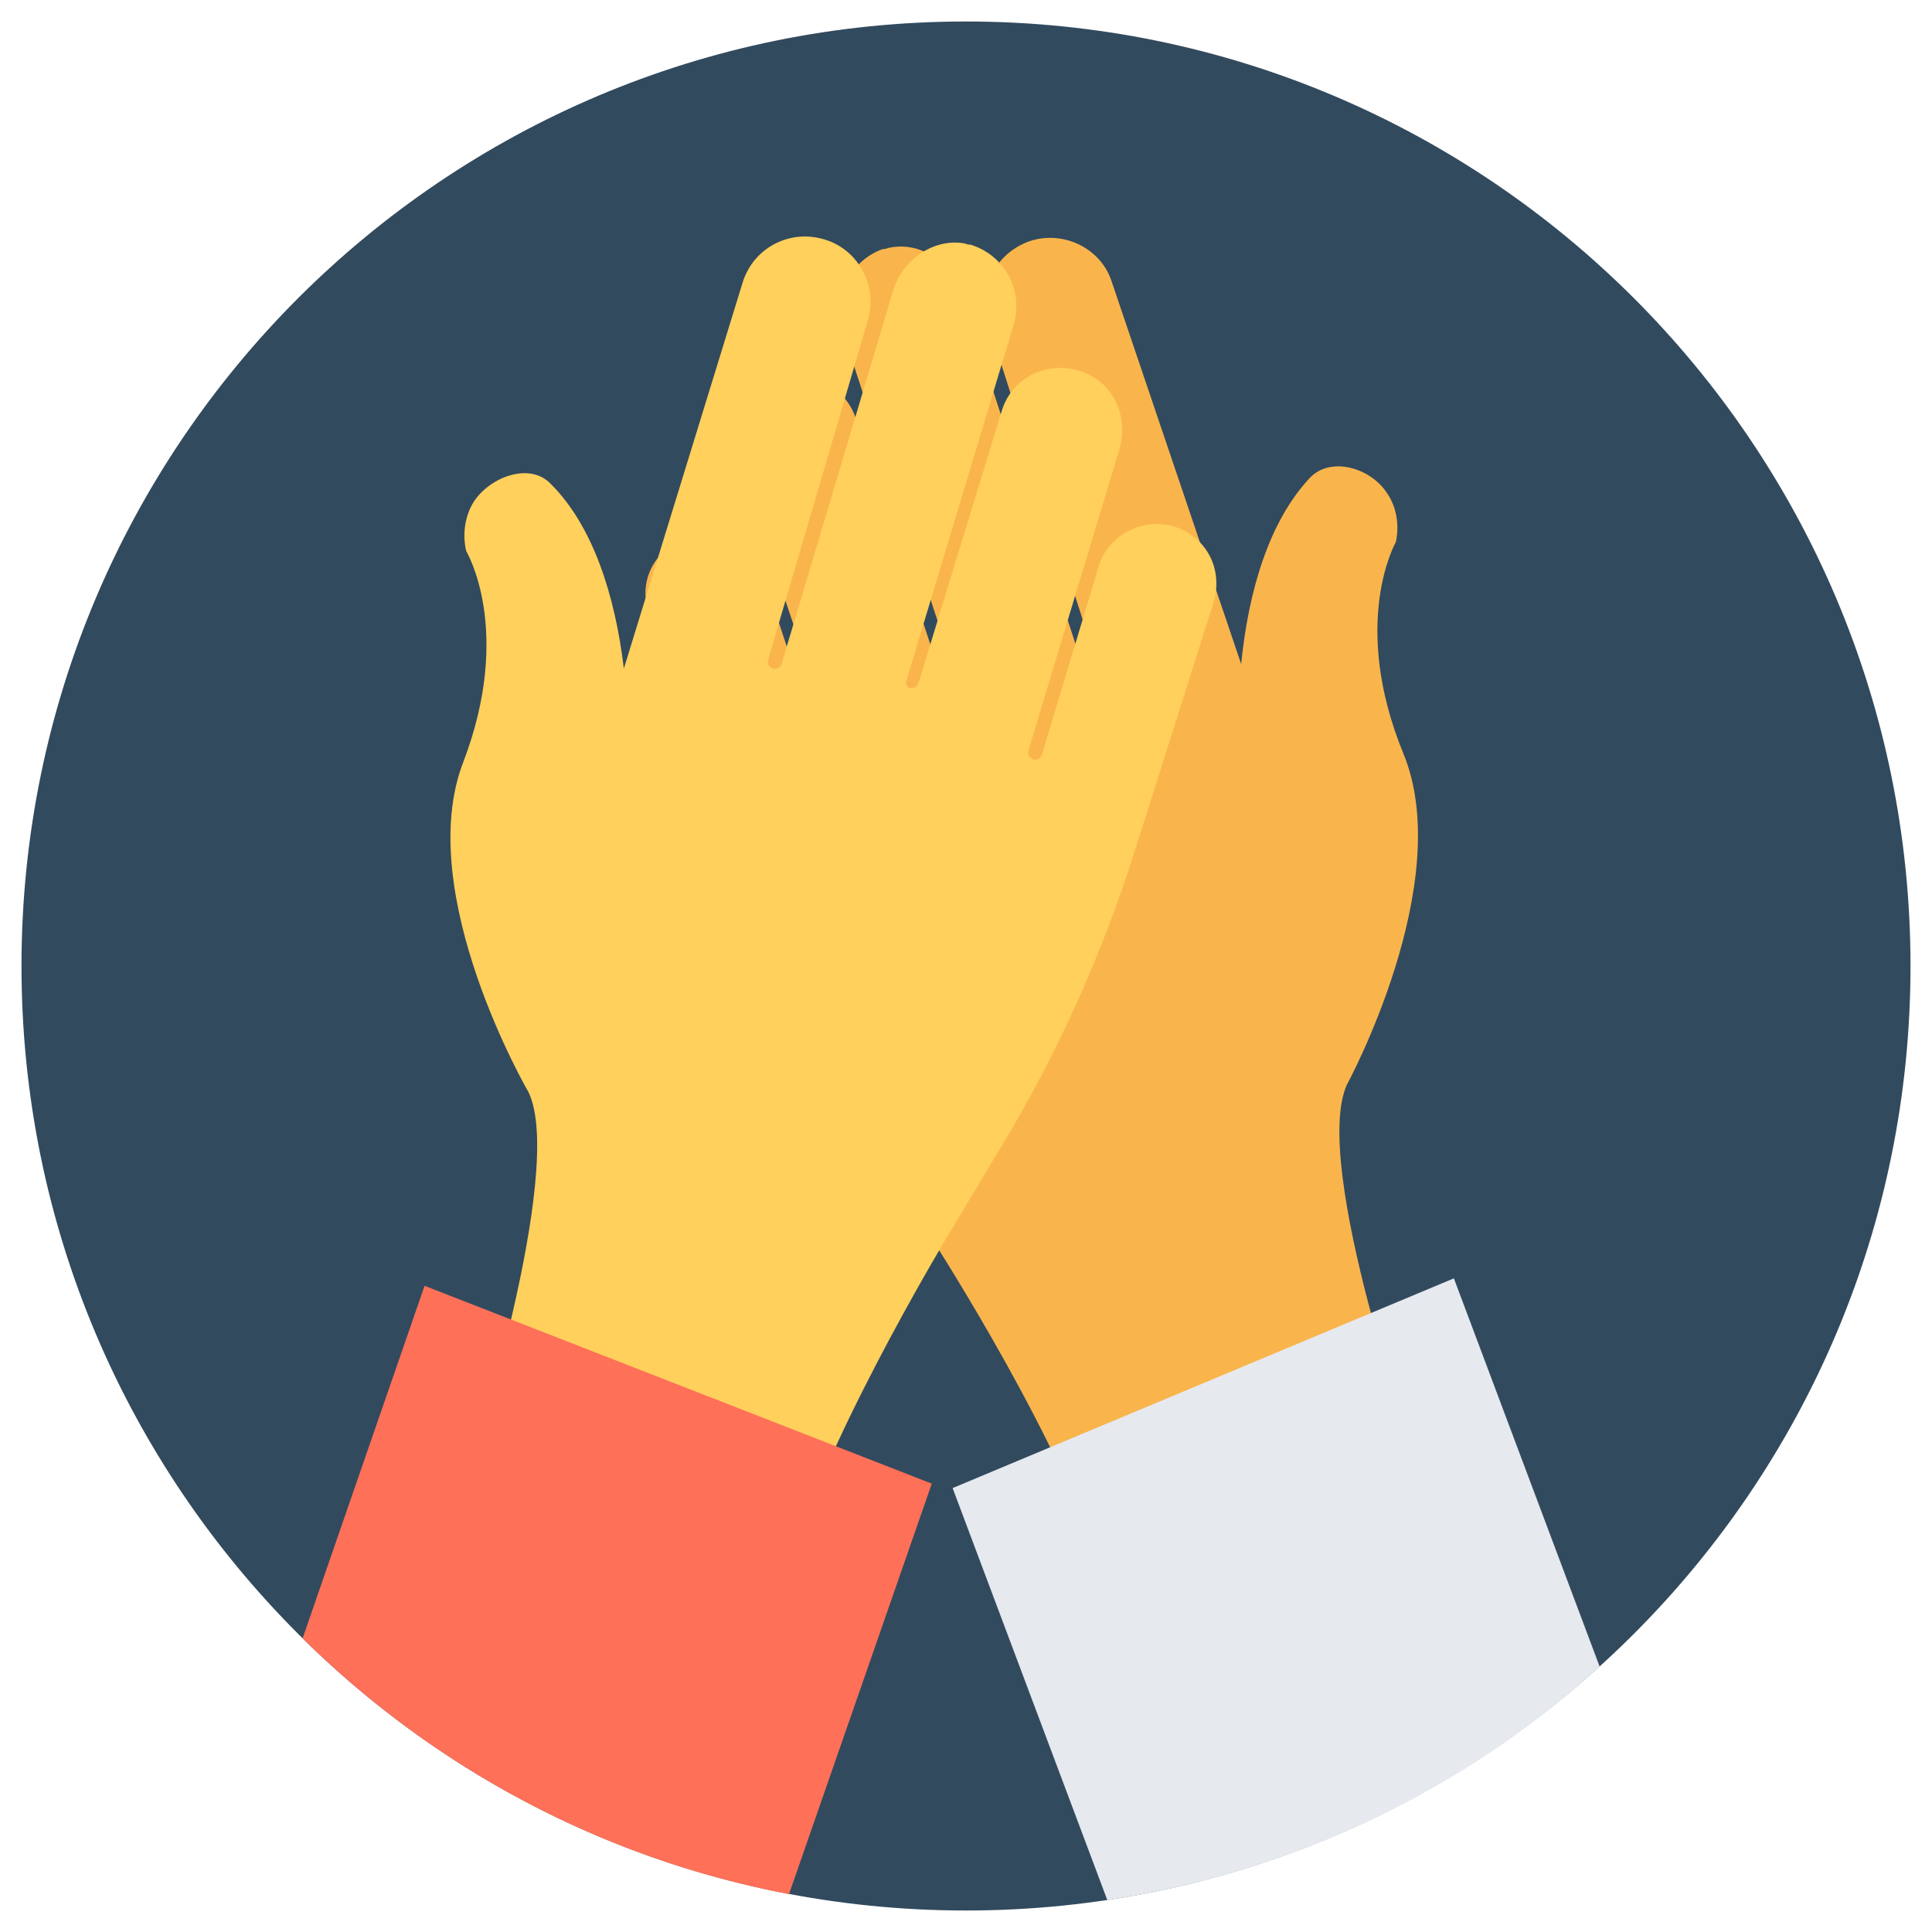
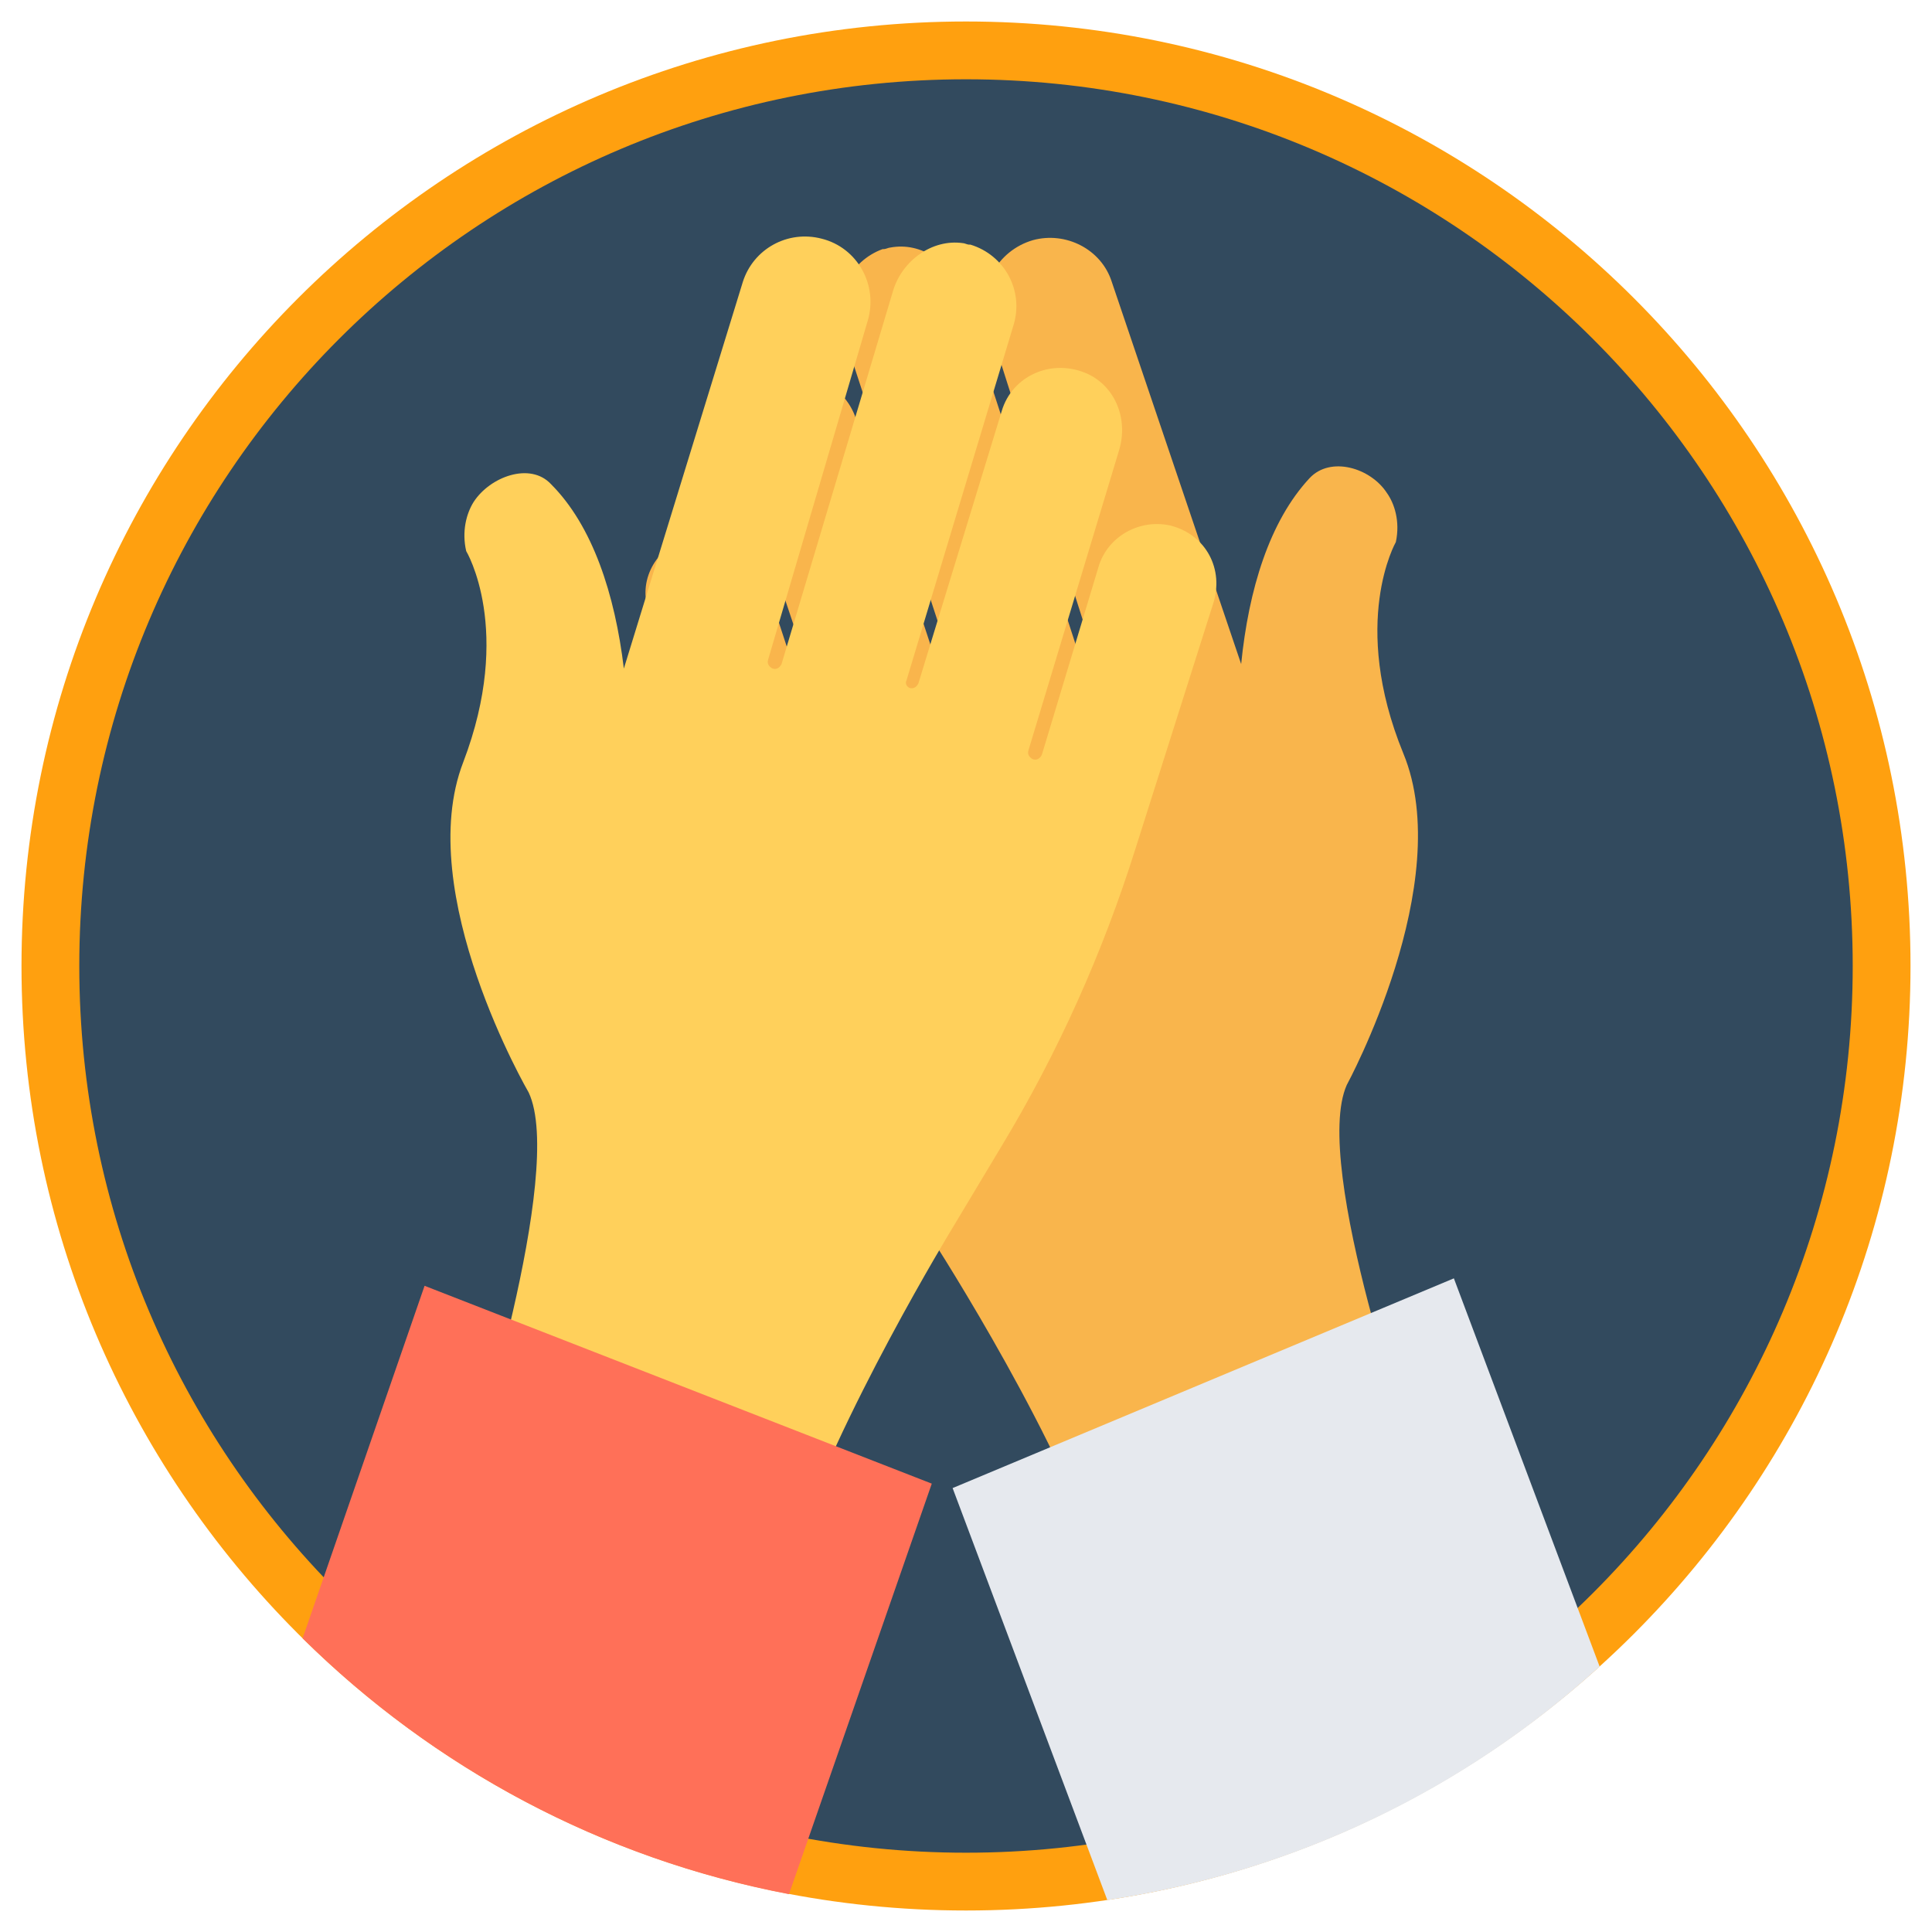
<svg xmlns="http://www.w3.org/2000/svg" width="128" height="128" viewBox="0 0 128 128" id="svg2" version="1.1">
  <defs id="defs4" />
  <g id="layer1" transform="translate(0,-924.3622)">
-     <circle style="fill:#324a5e" cx="64" cy="988.362" r="62.576" id="circle5147" />
+     <g id="g13713" transform="translate(-46.6117,15.29695)">
+       <circle id="circle5147" r="62.576" cy="973.065" cx="110.612" style="fill:#ff9a00;fill-opacity:0.941" />
+       <circle id="circle5147-5" r="58.747" cy="973.065" cx="110.612" style="fill:#324a5e;fill-opacity:1" />
+     </g>
    <path style="fill:#f9b54c" d="m 45.671,959.981 c 2.069,-0.591 4.237,0.591 4.927,2.562 l 4.04,12.318 c 0.099,0.197 0.296,0.394 0.591,0.296 0.197,-0.099 0.394,-0.296 0.296,-0.591 l -6.603,-19.709 c -0.591,-1.971 0.099,-4.139 1.971,-5.124 2.365,-1.183 5.026,0 5.814,2.365 l 5.913,17.935 c 0.099,0.197 0.296,0.394 0.591,0.296 0.197,-0.099 0.394,-0.296 0.296,-0.591 l -7.687,-23.454 c -0.69,-2.267 0.493,-4.632 2.661,-5.42 l 0.099,0 c 0.099,0 0.296,-0.099 0.394,-0.099 2.069,-0.394 4.04,0.985 4.73,3.055 l 7.982,24.538 c 0.099,0.197 0.296,0.394 0.591,0.296 0.197,-0.099 0.394,-0.296 0.296,-0.591 l -7.095,-22.271 c -0.788,-2.365 0.591,-4.829 2.956,-5.519 2.168,-0.591 4.533,0.591 5.223,2.759 l 8.573,25.326 c 0.493,-4.927 1.872,-9.46 4.533,-12.318 1.38,-1.478 4.04,-0.69 5.124,0.985 0.493,0.69 0.887,1.872 0.591,3.252 0,0 -3.055,5.321 0.493,13.993 3.548,8.573 -3.745,21.976 -3.745,21.976 -2.365,5.321 4.632,24.932 4.632,24.932 l -21.286,6.011 c -3.252,-9.165 -11.234,-21.384 -11.234,-21.384 l -3.351,-5.322 c -3.843,-6.11 -6.997,-12.712 -9.362,-19.512 l -5.617,-16.063 c -0.788,-1.971 0.394,-4.336 2.661,-4.927 z" id="path5149" />
    <path style="fill:#e6e9ee" d="m 73.362,1050.248 c 12.515,-1.872 23.749,-7.391 32.618,-15.472 l -9.657,-25.72 -33.21,13.895 10.249,27.297 z" id="path5151" />
    <path style="fill:#ffd05b" d="m 77.599,959.193 c -2.069,-0.493 -4.237,0.69 -4.829,2.759 l -3.745,12.417 c -0.099,0.197 -0.296,0.394 -0.591,0.296 -0.197,-0.099 -0.394,-0.296 -0.296,-0.591 l 6.011,-19.906 c 0.591,-1.971 -0.197,-4.139 -2.069,-5.026 -2.365,-1.084 -5.026,0.099 -5.716,2.464 l -5.519,18.034 c -0.099,0.197 -0.296,0.394 -0.591,0.296 -0.197,-0.099 -0.296,-0.296 -0.197,-0.493 l 7.095,-23.552 c 0.69,-2.267 -0.591,-4.632 -2.858,-5.321 l -0.099,0 c -0.099,0 -0.296,-0.099 -0.394,-0.099 -2.069,-0.296 -4.04,1.183 -4.632,3.153 l -7.391,24.735 c -0.099,0.197 -0.296,0.394 -0.591,0.296 -0.197,-0.099 -0.394,-0.296 -0.296,-0.591 l 6.603,-22.468 c 0.69,-2.365 -0.69,-4.829 -3.055,-5.42 -2.267,-0.591 -4.533,0.69 -5.223,2.858 l -7.884,25.622 c -0.591,-4.927 -2.069,-9.46 -4.829,-12.22 -1.38,-1.478 -4.04,-0.493 -5.124,1.183 -0.493,0.788 -0.788,1.971 -0.493,3.252 0,0 3.153,5.223 -0.197,13.993 -3.351,8.672 4.336,21.877 4.336,21.877 2.464,5.223 -3.942,25.129 -3.942,25.129 l 21.384,5.519 c 3.055,-9.263 10.643,-21.68 10.643,-21.68 l 3.252,-5.42 c 3.745,-6.208 6.701,-12.811 8.869,-19.709 l 5.124,-16.161 c 0.788,-2.365 -0.493,-4.632 -2.759,-5.223 z" id="path5153" />
    <path style="fill:#ff7058" d="m 20.049,1032.905 c 8.672,8.573 19.808,14.585 32.224,16.95 l 9.46,-27.198 -33.604,-13.107 -8.081,23.355 z" id="path5155" />
    <g id="g5157" transform="matrix(0.2463626,0,0,0.2463626,1.423907,925.7861)" />
    <g id="g5159" transform="matrix(0.2463626,0,0,0.2463626,1.423907,925.7861)" />
    <g id="g5161" transform="matrix(0.2463626,0,0,0.2463626,1.423907,925.7861)" />
    <g id="g5163" transform="matrix(0.2463626,0,0,0.2463626,1.423907,925.7861)" />
    <g id="g5165" transform="matrix(0.2463626,0,0,0.2463626,1.423907,925.7861)" />
    <g id="g5167" transform="matrix(0.2463626,0,0,0.2463626,1.423907,925.7861)" />
    <g id="g5169" transform="matrix(0.2463626,0,0,0.2463626,1.423907,925.7861)" />
    <g id="g5171" transform="matrix(0.2463626,0,0,0.2463626,1.423907,925.7861)" />
    <g id="g5173" transform="matrix(0.2463626,0,0,0.2463626,1.423907,925.7861)" />
    <g id="g5175" transform="matrix(0.2463626,0,0,0.2463626,1.423907,925.7861)" />
    <g id="g5177" transform="matrix(0.2463626,0,0,0.2463626,1.423907,925.7861)" />
    <g id="g5179" transform="matrix(0.2463626,0,0,0.2463626,1.423907,925.7861)" />
    <g id="g5181" transform="matrix(0.2463626,0,0,0.2463626,1.423907,925.7861)" />
    <g id="g5183" transform="matrix(0.2463626,0,0,0.2463626,1.423907,925.7861)" />
    <g id="g5185" transform="matrix(0.2463626,0,0,0.2463626,1.423907,925.7861)" />
  </g>
</svg>
